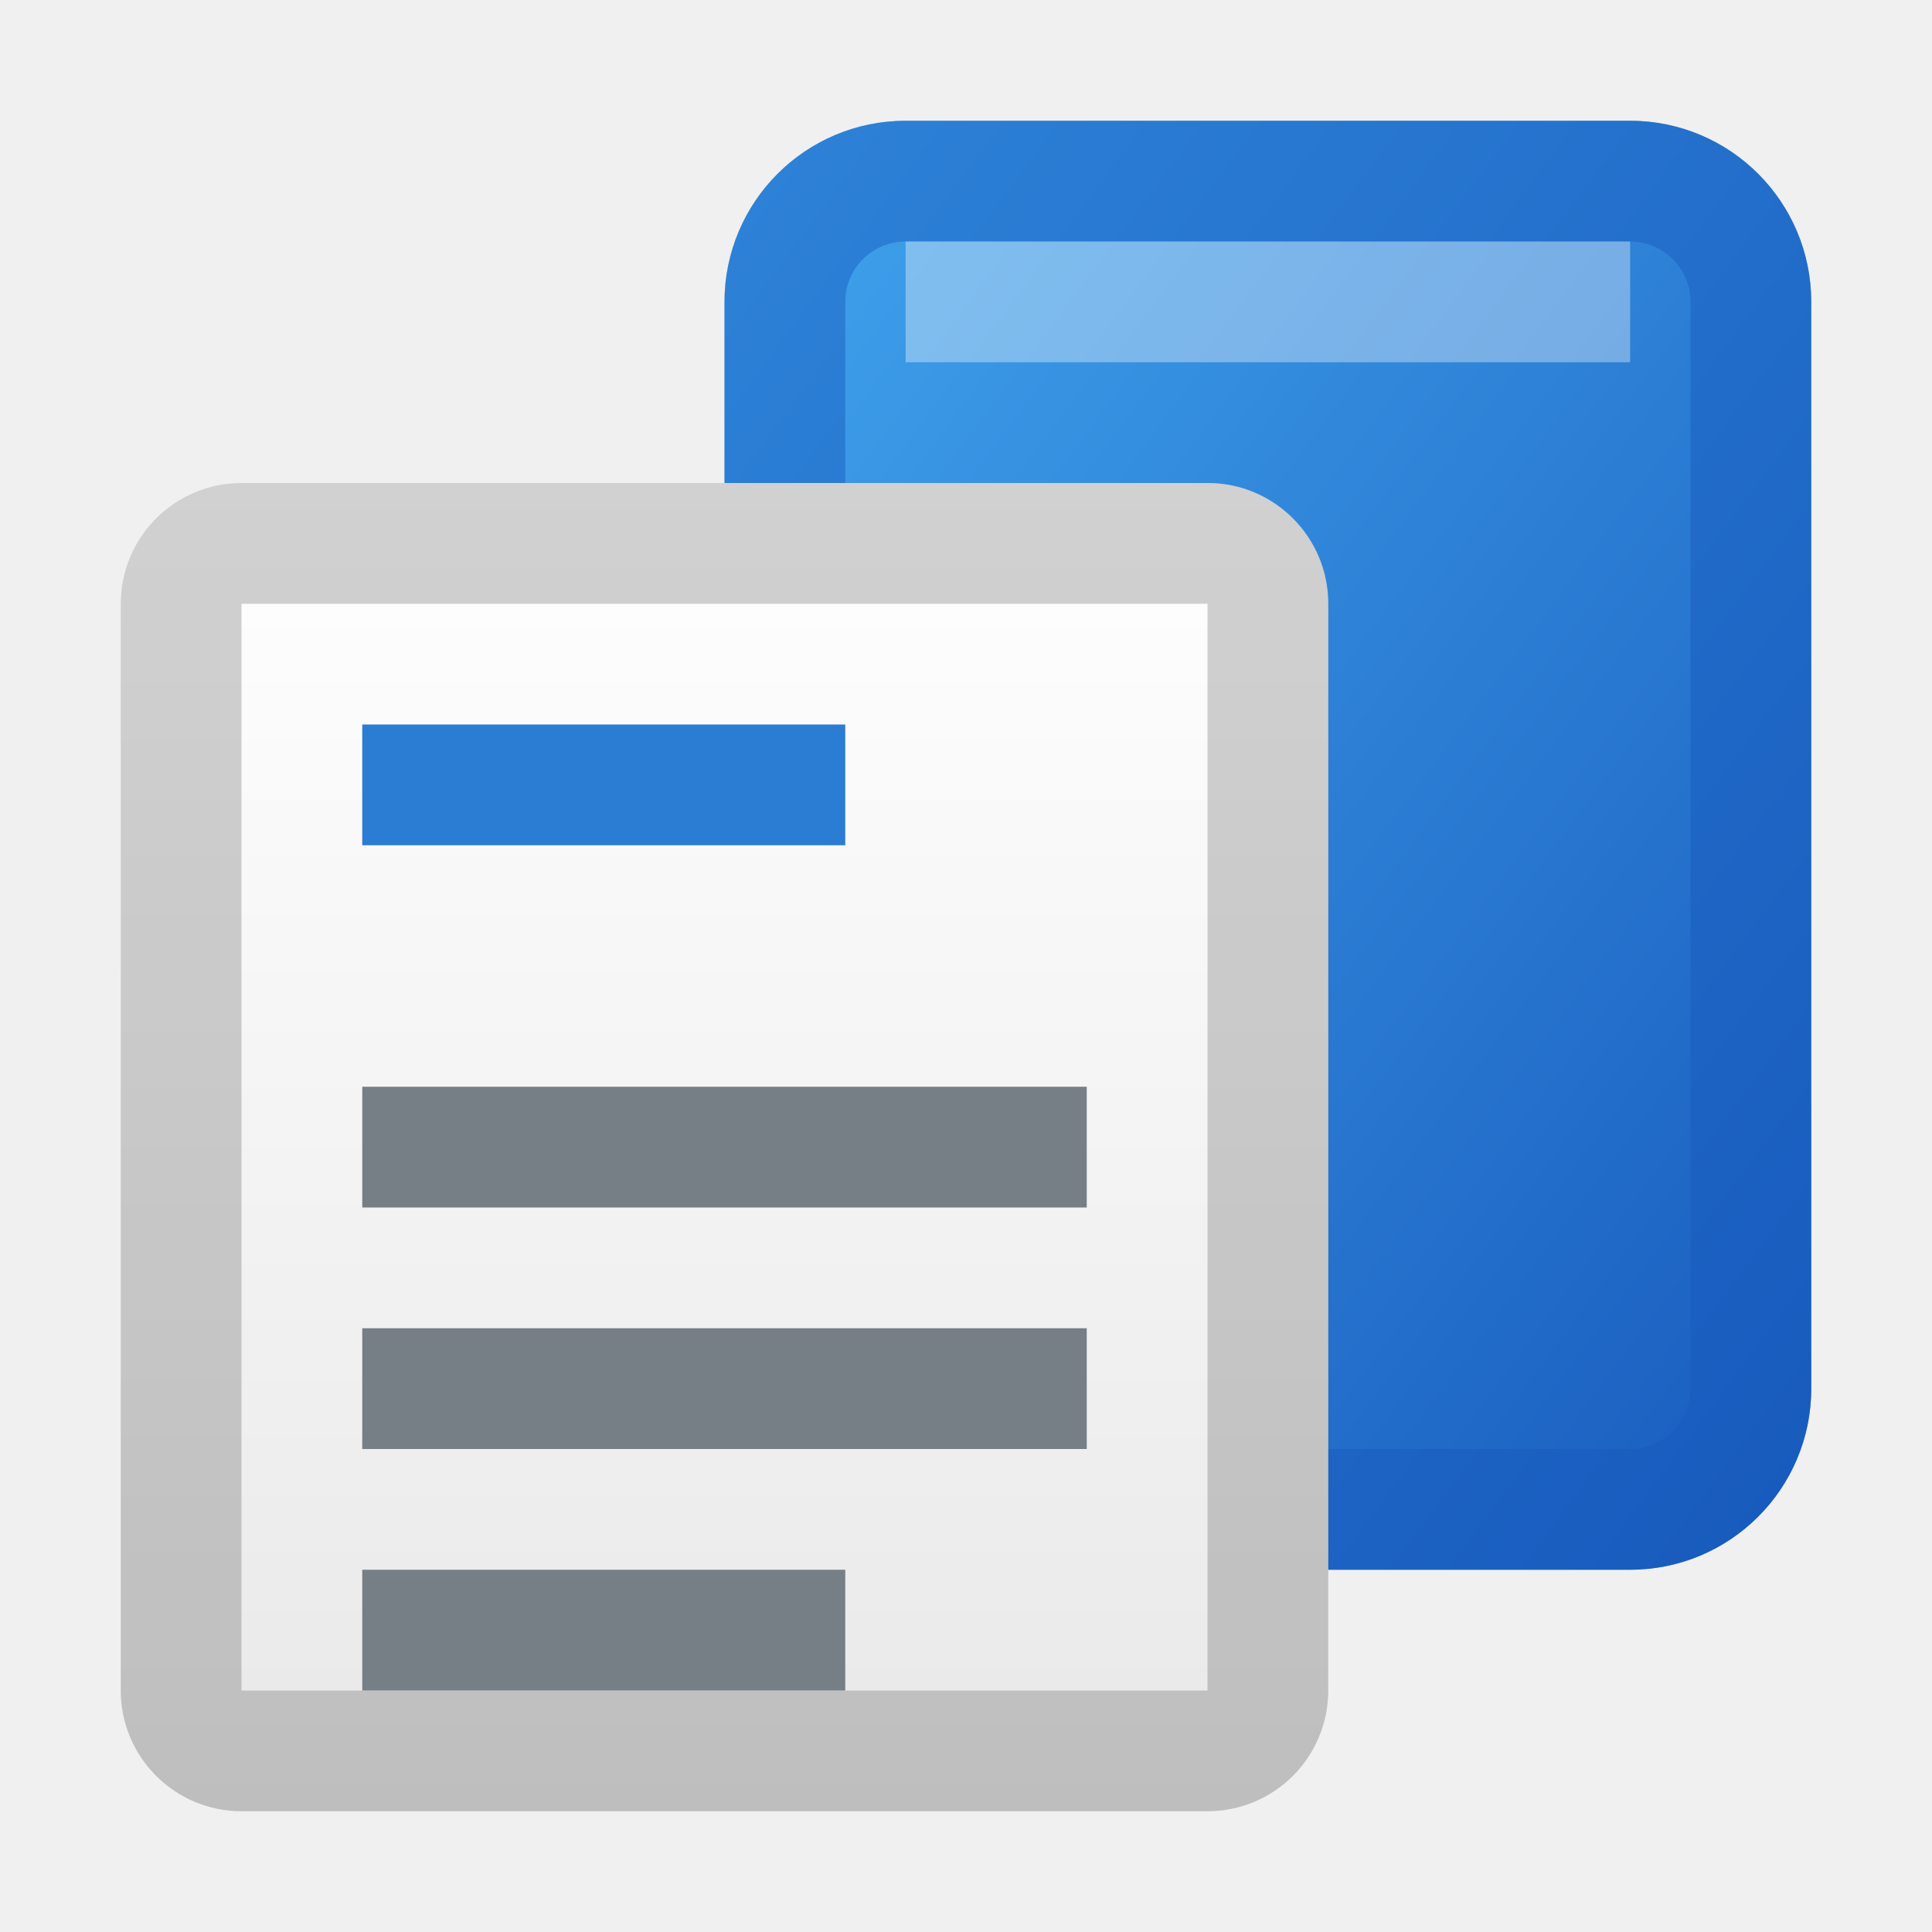
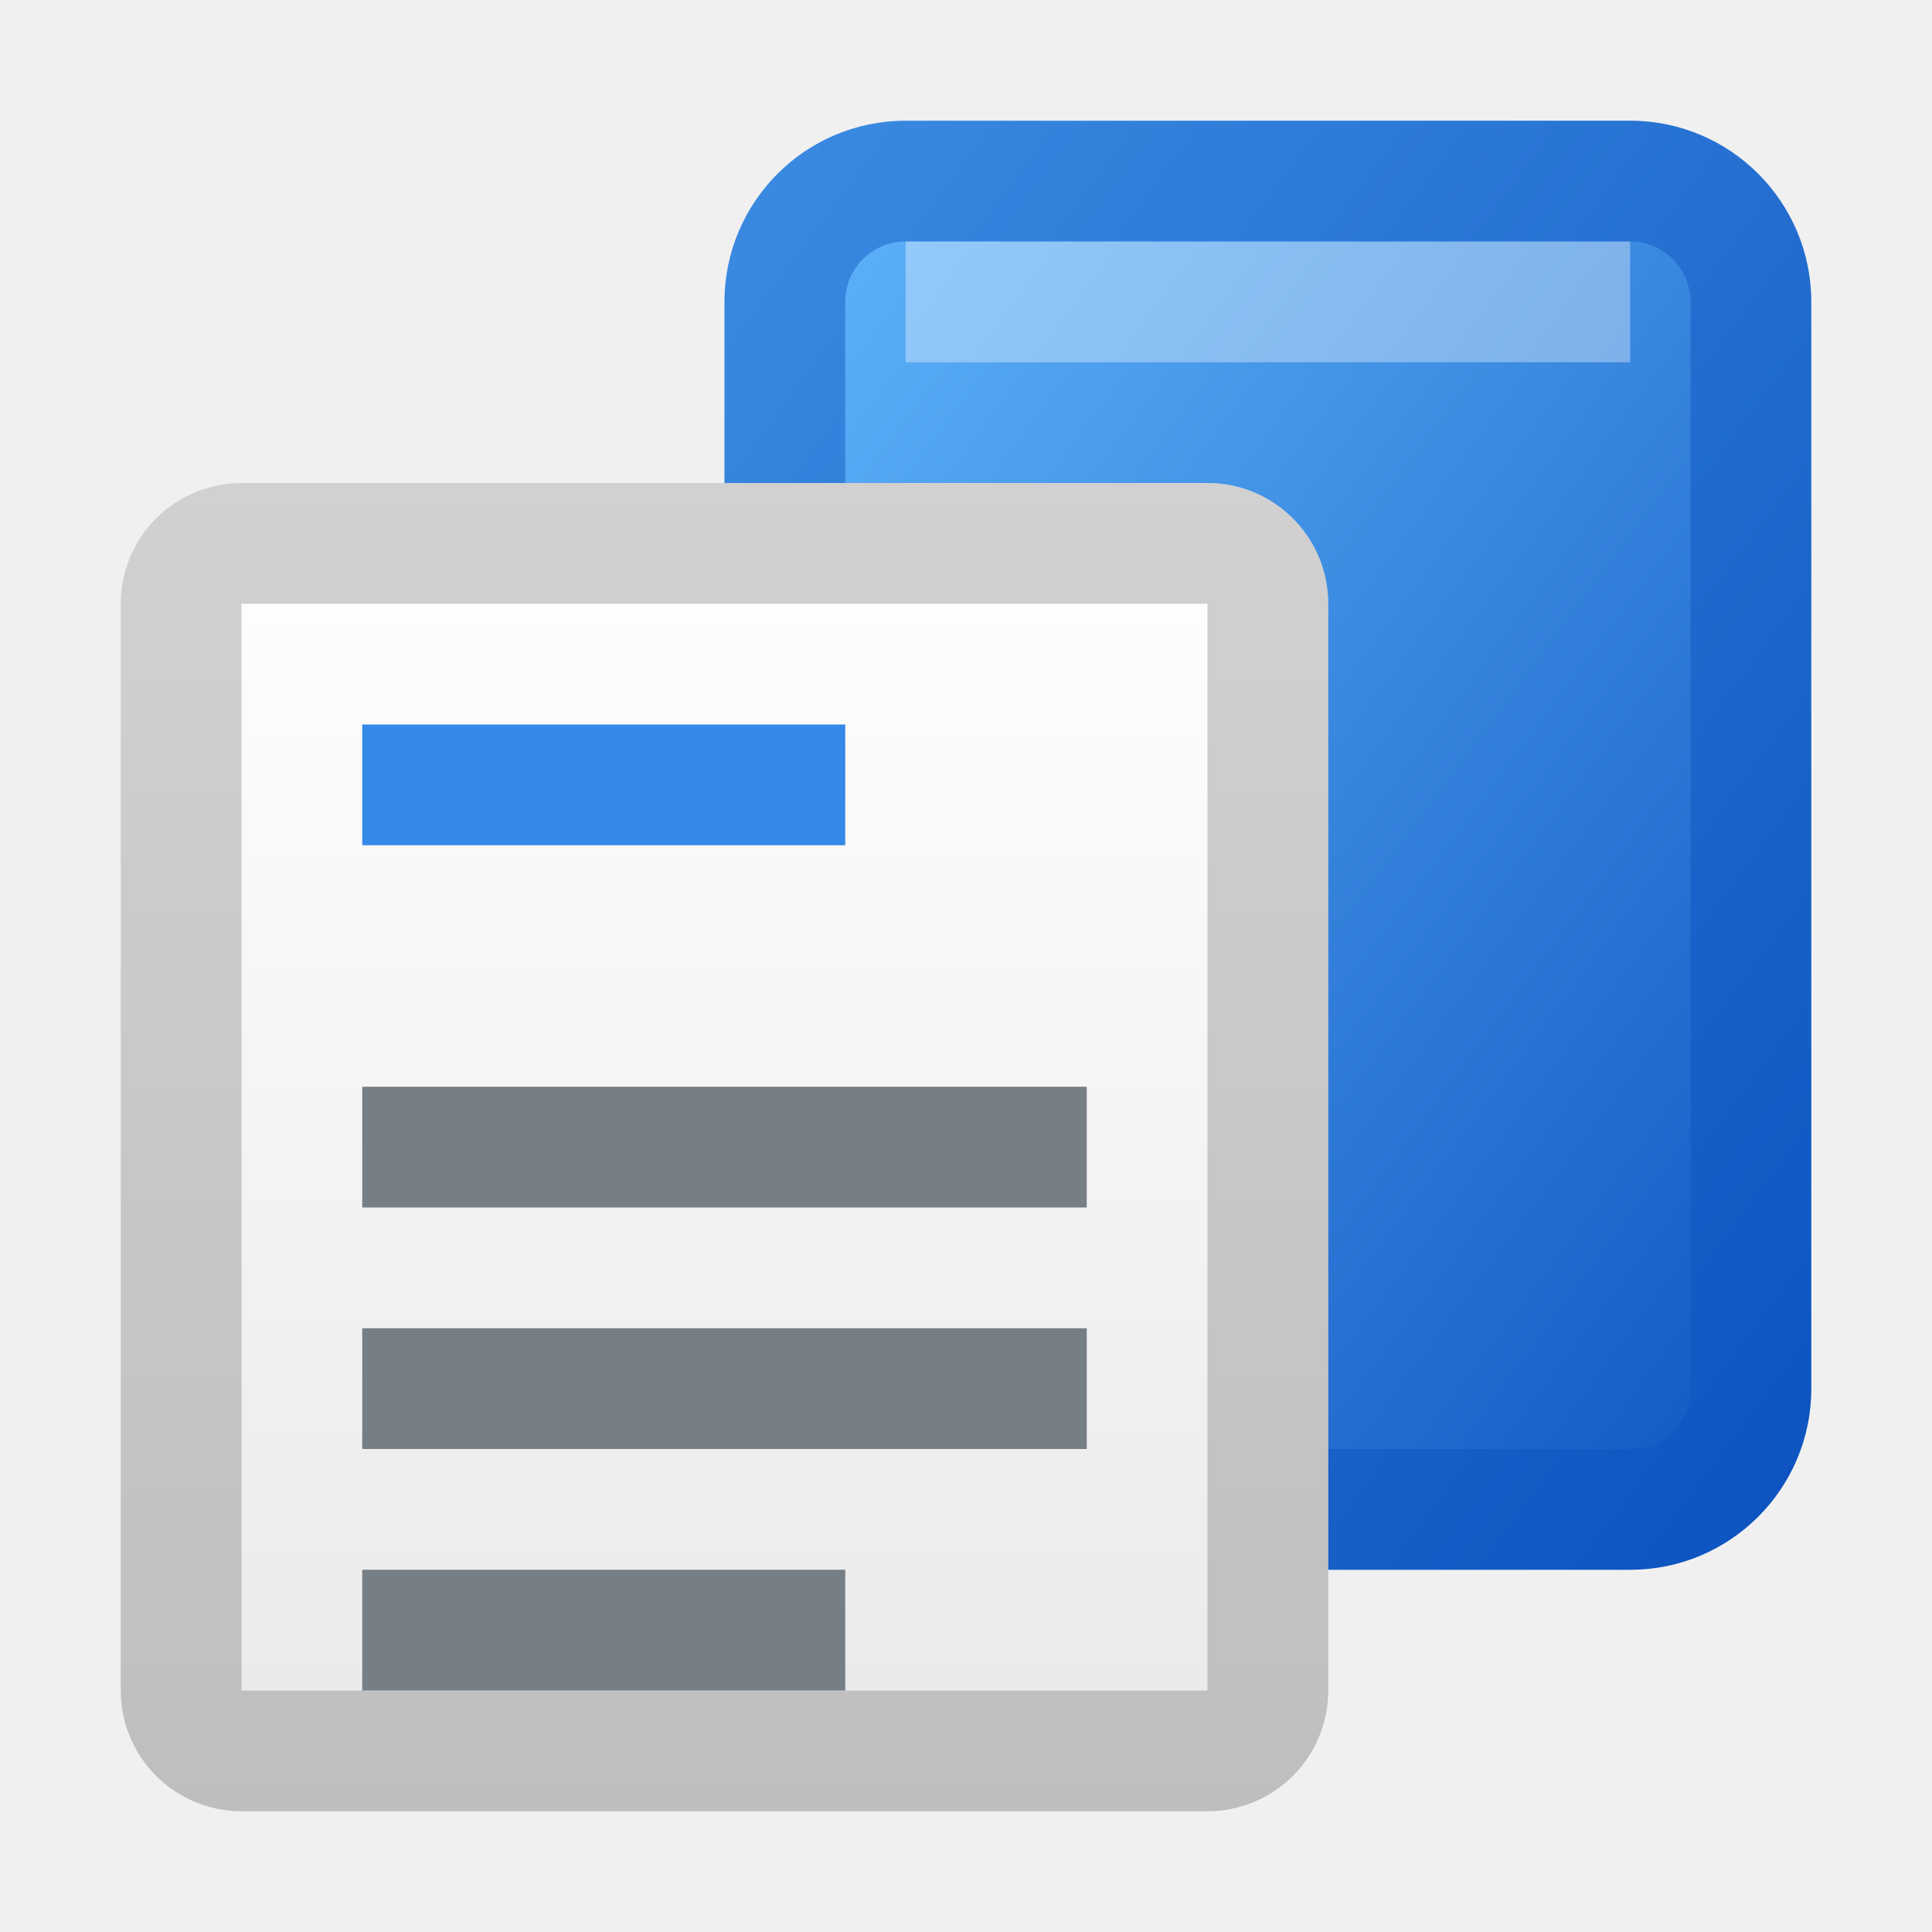
<svg xmlns="http://www.w3.org/2000/svg" width="16" height="16" viewBox="0 0 16 16">
  <defs>
    <linearGradient id="bk" x1="0" y1="0" x2="1" y2="1">
-       <stop offset="0" stop-color="#41a5ee" />
-       <stop offset="1" stop-color="#185abd" />
+       <stop offset="0" stop-color="#64baff" />
+       <stop offset="1" stop-color="#0d52bf" />
    </linearGradient>
    <linearGradient id="pp" x1="0" y1="0" x2="0" y2="1">
      <stop offset="0" stop-color="#ffffff" stop-opacity="1" />
      <stop offset="1" stop-color="#e8e8e8" stop-opacity="1" />
    </linearGradient>
  </defs>
  <rect x="6" y="1" width="9" height="12" rx="1.5" fill="url(#bk)" />
-   <rect x="6.5" y="1.5" width="8" height="11" rx="1" fill="none" stroke="#185abd" stroke-opacity=".45" />
+   <rect x="6.5" y="1.5" width="8" height="11" rx="1" fill="none" stroke="#0d52bf" stroke-opacity=".45" />
  <path d="M7.5,2.5 h6" stroke="#fff" stroke-opacity=".35" />
  <rect x="1" y="4" width="10" height="11" rx="1" fill="url(#pp)" />
  <rect x="1.5" y="4.5" width="9" height="10" rx="0.5" fill="none" stroke="#000" stroke-opacity=".18" />
-   <rect x="3" y="6" width="4" height="1" rx="0" fill="#2b7cd3" />
+   <rect x="3" y="6" width="4" height="1" rx="0" fill="#3689e6" />
  <rect x="3" y="9" width="6" height="1" rx="0" fill="#767e86" />
  <rect x="3" y="11" width="6" height="1" rx="0" fill="#767e86" />
  <rect x="3" y="13" width="4" height="1" rx="0" fill="#767e86" />
</svg>
